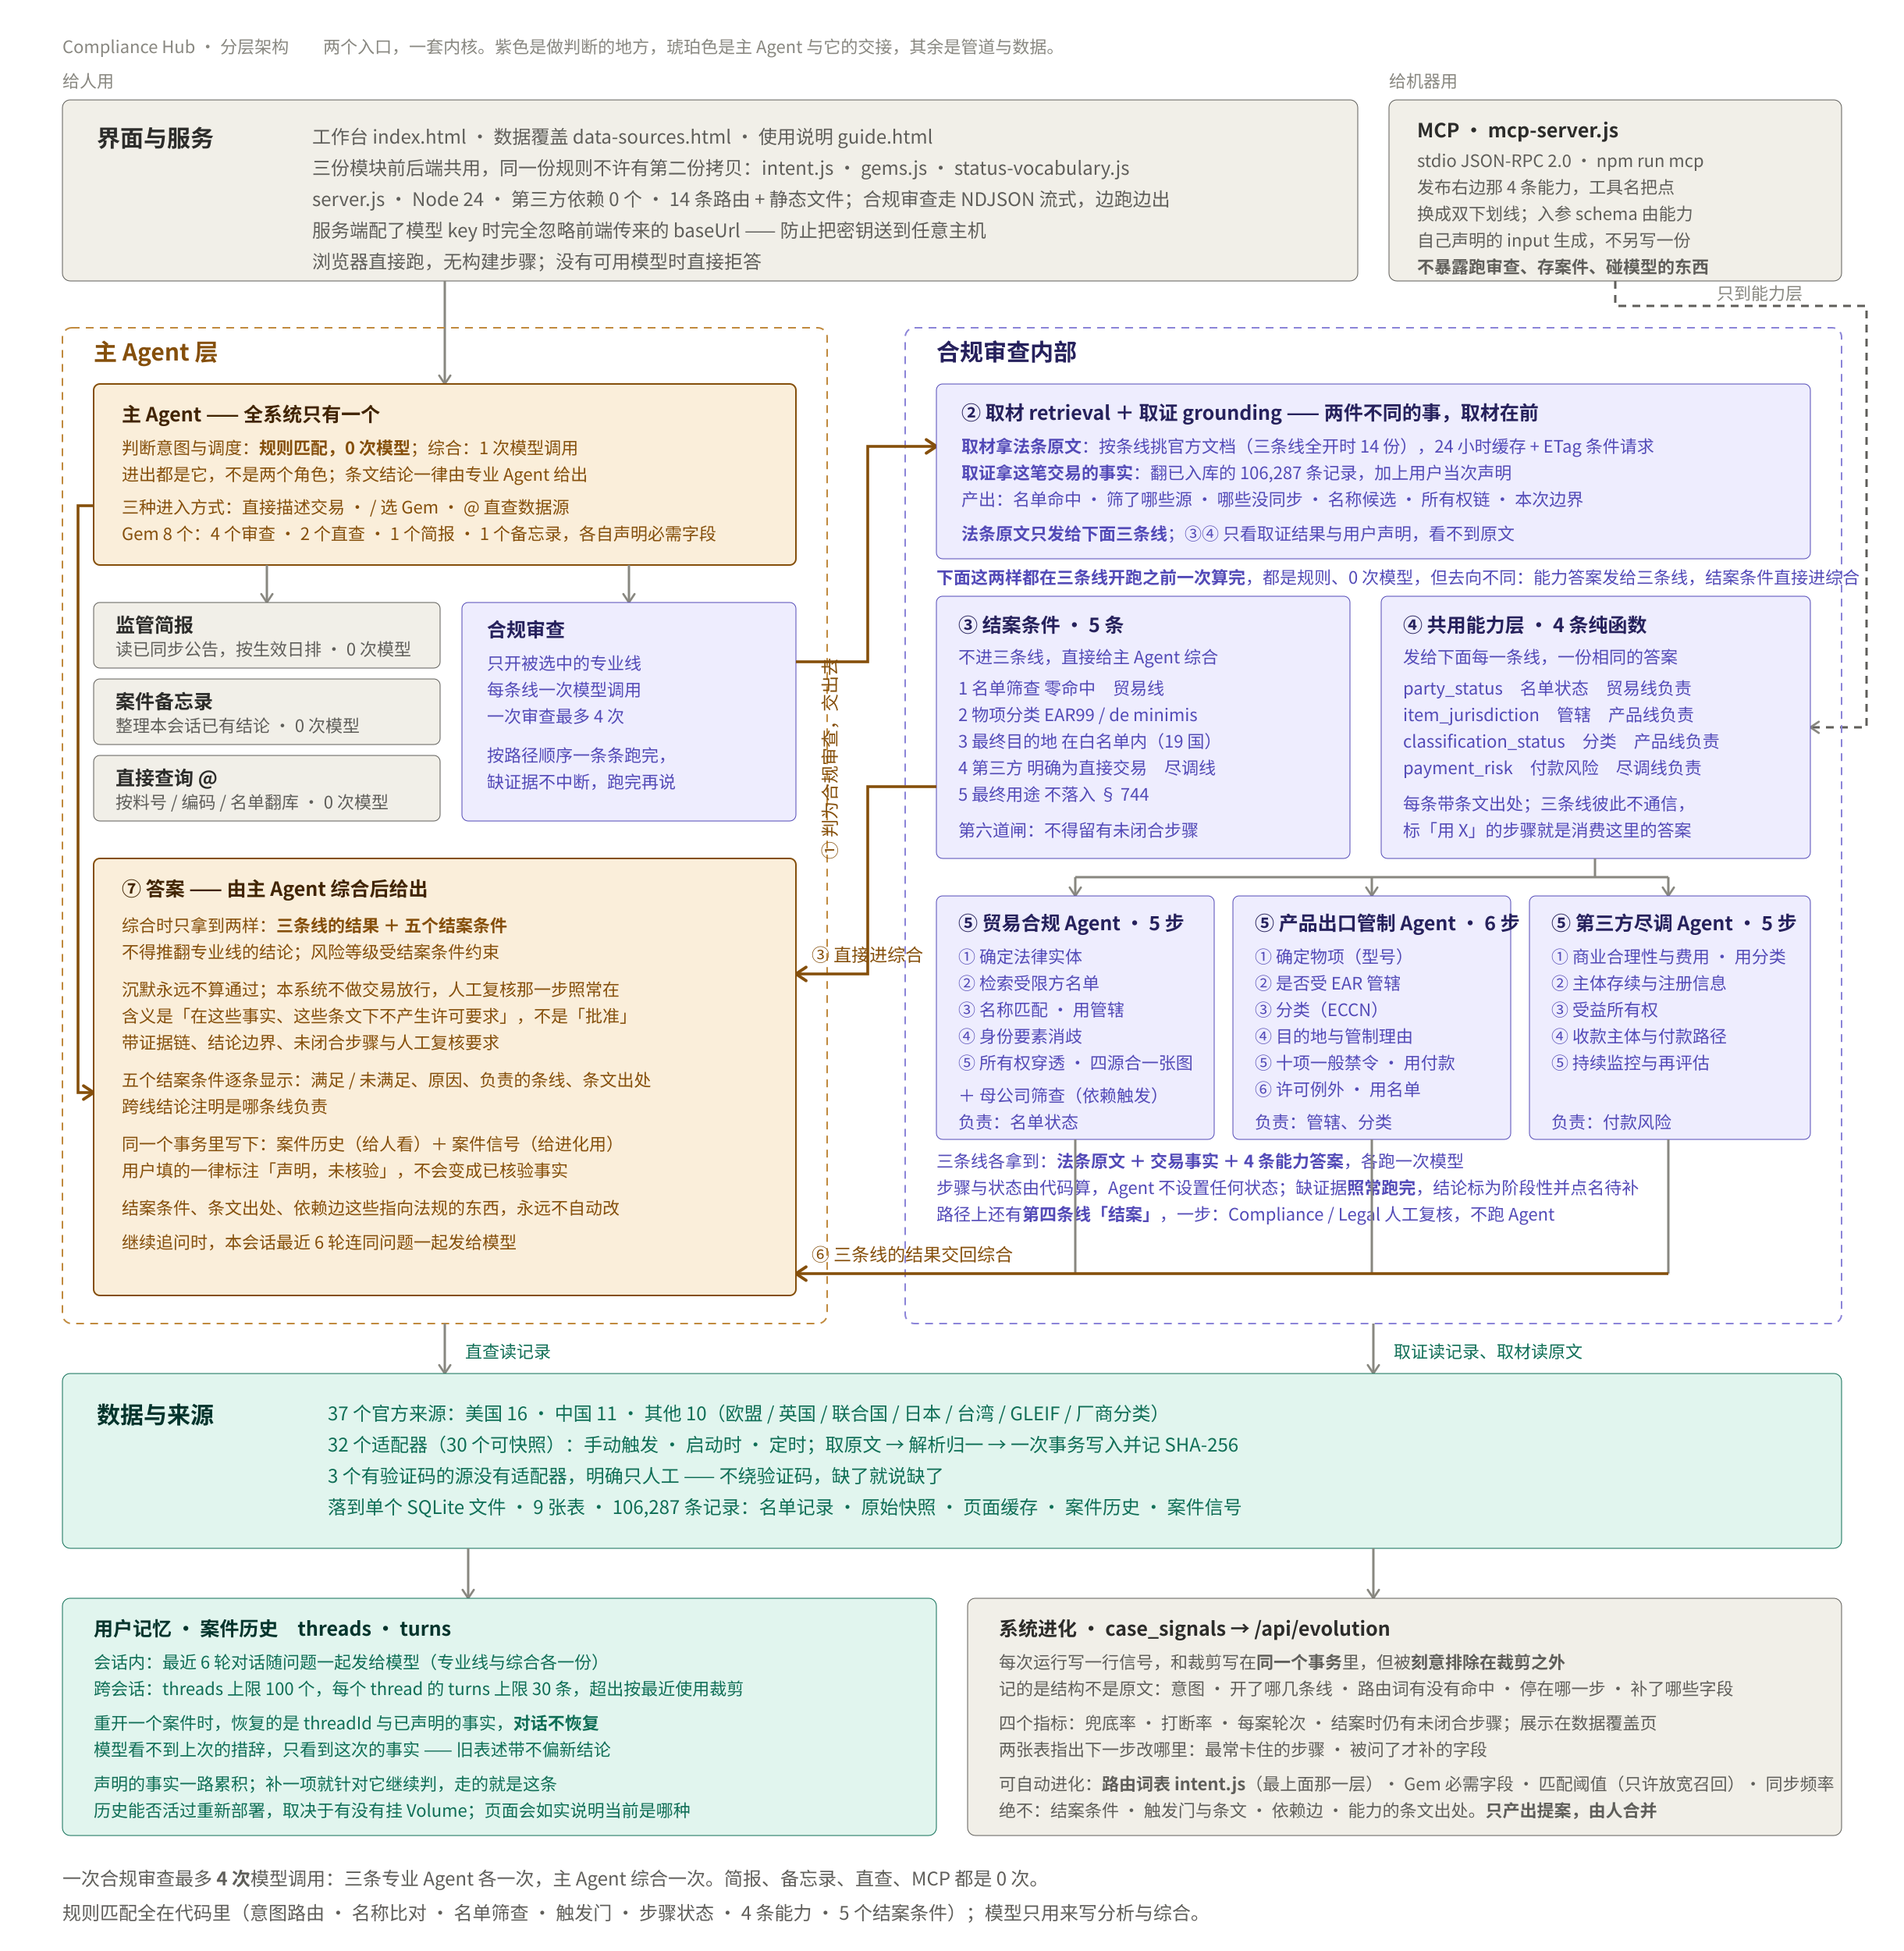
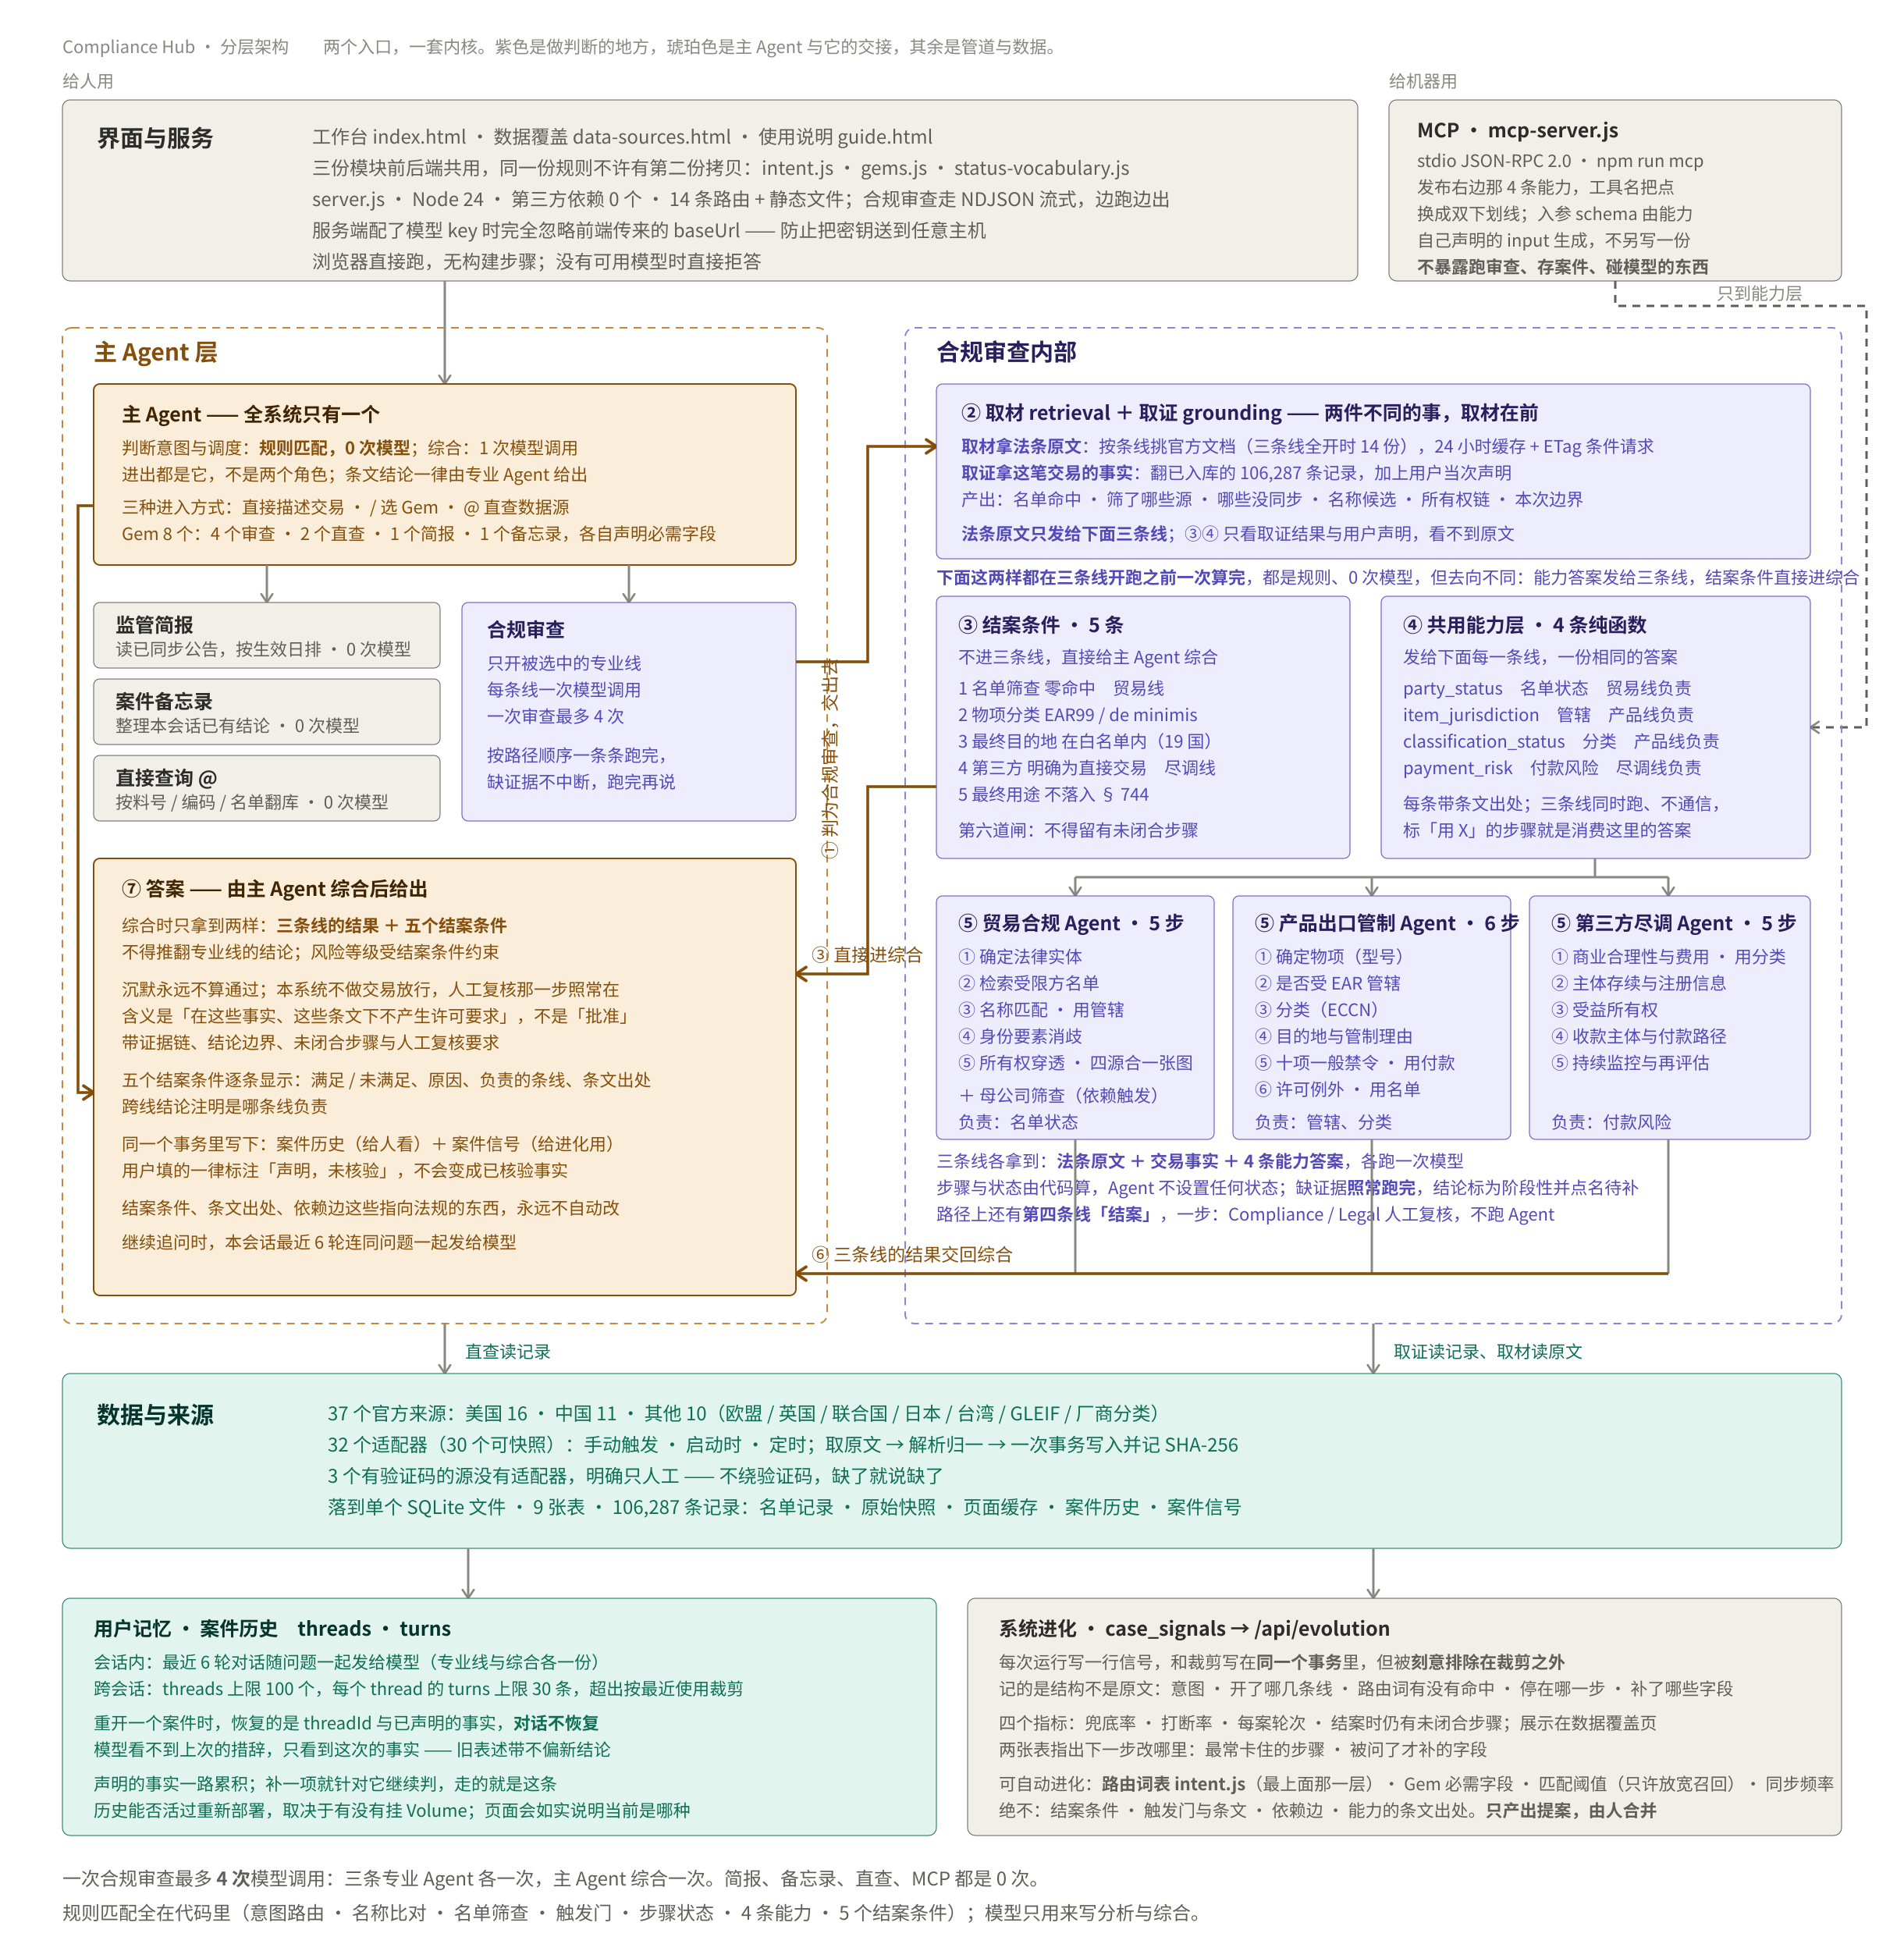
<svg xmlns="http://www.w3.org/2000/svg" width="1220" height="1250" viewBox="0 0 1220 1250" role="img">
  <style>
  svg { background: #ffffff; }
  text { font-family: "PingFang SC", "Hiragino Sans GB", "Microsoft YaHei", "Noto Sans CJK SC", -apple-system, "Segoe UI", sans-serif; }
  .layer { font-size: 15px; font-weight: 600; }
  .sub { font-size: 12.5px; font-weight: 600; }
  .ts { font-size: 12px; font-weight: 400; }
  .tn { font-size: 11px; font-weight: 400; }
  .note { font-size: 12px; fill: #5F5E5A; }
  .side { font-size: 11px; fill: #888780; }
  .arr { stroke: #888780; stroke-width: 1.5; fill: none; }
  .arr-hand { stroke: #854F0B; stroke-width: 1.8; fill: none; }
  .arr-mcp { stroke: #5F5E5A; stroke-width: 1.5; fill: none; stroke-dasharray: 5 4; }
  .lbl-hand { font-size: 11.5px; font-weight: 500; fill: #854F0B; }
  .band { fill: none; stroke-width: 1; stroke-dasharray: 5 4; }
  .c-gray rect { fill: #F1EFE8; stroke: #5F5E5A; stroke-width: 0.5; }
  .c-gray .layer, .c-gray .sub { fill: #2C2C2A; } .c-gray .ts, .c-gray .tn { fill: #5F5E5A; }
  .c-purple rect { fill: #EEEDFE; stroke: #534AB7; stroke-width: 0.5; }
  .c-purple .layer, .c-purple .sub { fill: #26215C; } .c-purple .ts, .c-purple .tn { fill: #534AB7; }
  .c-amber rect { fill: #FAEEDA; stroke: #854F0B; stroke-width: 1; }
  .c-amber .layer, .c-amber .sub { fill: #412402; } .c-amber .ts, .c-amber .tn { fill: #854F0B; }
  .c-teal rect { fill: #E1F5EE; stroke: #0F6E56; stroke-width: 0.5; }
  .c-teal .layer, .c-teal .sub { fill: #04342C; } .c-teal .ts, .c-teal .tn { fill: #0F6E56; }
</style>
  <defs>
    <marker id="a" viewBox="0 0 10 10" refX="8" refY="5" markerWidth="6" markerHeight="6" orient="auto-start-reverse">
      <path d="M2 1L8 5L2 9" fill="none" stroke="#888780" stroke-width="1.5" stroke-linecap="round" stroke-linejoin="round" />
    </marker>
    <marker id="ah" viewBox="0 0 10 10" refX="8" refY="5" markerWidth="6" markerHeight="6" orient="auto-start-reverse">
      <path d="M2 1L8 5L2 9" fill="none" stroke="#854F0B" stroke-width="1.8" stroke-linecap="round" stroke-linejoin="round" />
    </marker>
  </defs>
  <text class="side" x="40" y="34">Compliance Hub · 分层架构　　两个入口，一套内核。紫色是做判断的地方，琥珀色是主 Agent 与它的交接，其余是管道与数据。</text>
  <text class="side" x="40" y="56">给人用</text>
  <g class="c-gray">
    <rect x="40" y="64" width="830" height="116" rx="5" />
    <text class="layer" x="62" y="94">界面与服务</text>
    <text class="ts" x="200" y="92">工作台 index.html · 数据覆盖 data-sources.html · 使用说明 guide.html</text>
    <text class="ts" x="200" y="112">三份模块前后端共用，同一份规则不许有第二份拷贝：intent.js · gems.js · status-vocabulary.js</text>
    <text class="ts" x="200" y="132">server.js · Node 24 · 第三方依赖 0 个 · 14 条路由 + 静态文件；合规审查走 NDJSON 流式，边跑边出</text>
    <text class="ts" x="200" y="152">服务端配了模型 key 时完全忽略前端传来的 baseUrl —— 防止把密钥送到任意主机</text>
    <text class="ts" x="200" y="172">浏览器直接跑，无构建步骤；没有可用模型时直接拒答</text>
  </g>
  <text class="side" x="890" y="56">给机器用</text>
  <g class="c-gray">
    <rect x="890" y="64" width="290" height="116" rx="5" />
    <text class="sub" x="908" y="88">MCP · mcp-server.js</text>
    <text class="tn" x="908" y="107">stdio JSON-RPC 2.0 · npm run mcp</text>
    <text class="tn" x="908" y="124">发布右边那 4 条能力，工具名把点</text>
    <text class="tn" x="908" y="141">换成双下划线；入参 schema 由能力</text>
    <text class="tn" x="908" y="158">自己声明的 input 生成，不另写一份</text>
    <text class="tn" x="908" y="175">
      <tspan font-weight="600">不暴露跑审查、存案件、碰模型的东西</tspan>
    </text>
  </g>
  <path class="arr" d="M285 180 V246" marker-end="url(#a)" />
  <path class="arr-mcp" d="M1035 180 V196 H1196 V466 H1160" marker-end="url(#a)" />
  <text class="side" x="1100" y="192">只到能力层</text>
  <rect class="band" x="40" y="210" width="490" height="638" rx="6" stroke="#C08A3E" />
  <text class="layer" x="60" y="231" fill="#854F0B">主 Agent 层</text>
  <rect class="band" x="580" y="210" width="600" height="638" rx="6" stroke="#8B84D8" />
  <text class="layer" x="600" y="231" fill="#26215C">合规审查内部</text>
  <g class="c-amber">
    <rect x="60" y="246" width="450" height="116" rx="4" />
    <text class="sub" x="78" y="270">主 Agent —— 全系统只有一个</text>
    <text class="tn" x="78" y="291">判断意图与调度：<tspan font-weight="600">规则匹配，0 次模型</tspan>；综合：1 次模型调用</text>
    <text class="tn" x="78" y="308">进出都是它，不是两个角色；条文结论一律由专业 Agent 给出</text>
    <text class="tn" x="78" y="329">三种进入方式：直接描述交易 · / 选 Gem · @ 直查数据源</text>
    <text class="tn" x="78" y="346">Gem 8 个：4 个审查 · 2 个直查 · 1 个简报 · 1 个备忘录，各自声明必需字段</text>
  </g>
  <path class="arr" d="M171 362 V386" marker-end="url(#a)" />
  <path class="arr" d="M403 362 V386" marker-end="url(#a)" />
  <g class="c-gray">
    <rect x="60" y="386" width="222" height="42" rx="4" />
    <text class="sub" x="74" y="405">监管简报</text>
    <text class="tn" x="74" y="420">读已同步公告，按生效日排 · 0 次模型</text>
  </g>
  <g class="c-gray">
    <rect x="60" y="435" width="222" height="42" rx="4" />
    <text class="sub" x="74" y="454">案件备忘录</text>
    <text class="tn" x="74" y="469">整理本会话已有结论 · 0 次模型</text>
  </g>
  <g class="c-gray">
    <rect x="60" y="484" width="222" height="42" rx="4" />
    <text class="sub" x="74" y="503">直接查询 @</text>
    <text class="tn" x="74" y="518">按料号 / 编码 / 名单翻库 · 0 次模型</text>
  </g>
  <g class="c-purple">
    <rect x="296" y="386" width="214" height="140" rx="4" />
    <text class="sub" x="312" y="408">合规审查</text>
    <text class="tn" x="312" y="429">只开被选中的专业线</text>
    <text class="tn" x="312" y="446">每条线一次模型调用</text>
    <text class="tn" x="312" y="463">一次审查最多 4 次</text>
    <text class="tn" x="312" y="488">按路径顺序一条条跑完，</text>
    <text class="tn" x="312" y="505">缺证据不中断，跑完再说</text>
  </g>
  <path class="arr-hand" d="M510 424 H556 V286 H600" marker-end="url(#ah)" />
  <text class="lbl-hand" transform="rotate(-90 536 486)" x="536" y="486" text-anchor="middle">① 判为合规审查，交出去</text>
  <g class="c-purple">
    <rect x="600" y="246" width="560" height="112" rx="4" />
    <text class="sub" x="616" y="269">② 取材 retrieval ＋ 取证 grounding —— 两件不同的事，取材在前</text>
    <text class="tn" x="616" y="290">
      <tspan font-weight="600">取材拿法条原文</tspan>：按条线挑官方文档（三条线全开时 14 份），24 小时缓存 + ETag 条件请求</text>
    <text class="tn" x="616" y="307">
      <tspan font-weight="600">取证拿这笔交易的事实</tspan>：翻已入库的 106,287 条记录，加上用户当次声明</text>
    <text class="tn" x="616" y="324">　产出：名单命中 · 筛了哪些源 · 哪些没同步 · 名称候选 · 所有权链 · 本次边界</text>
    <text class="tn" x="616" y="346">
      <tspan font-weight="600">法条原文只发给下面三条线</tspan>；③④ 只看取证结果与用户声明，看不到原文</text>
  </g>
  <text class="tn" x="600" y="374" fill="#534AB7">
    <tspan font-weight="600">下面这两样都在三条线开跑之前一次算完</tspan>，都是规则、0 次模型，但去向不同：能力答案发给三条线，结案条件直接进综合</text>
  <g class="c-purple">
    <rect x="600" y="382" width="265" height="168" rx="4" />
    <text class="sub" x="614" y="405">③ 结案条件 · 5 条</text>
    <text class="tn" x="614" y="425">不进三条线，直接给主 Agent 综合</text>
    <text class="tn" x="614" y="445">1 名单筛查 零命中　贸易线</text>
    <text class="tn" x="614" y="462">2 物项分类 EAR99 / de minimis</text>
    <text class="tn" x="614" y="479">3 最终目的地 在白名单内（19 国）</text>
    <text class="tn" x="614" y="496">4 第三方 明确为直接交易　尽调线</text>
    <text class="tn" x="614" y="513">5 最终用途 不落入 § 744</text>
    <text class="tn" x="614" y="536">第六道闸：不得留有未闭合步骤</text>
  </g>
  <g class="c-purple">
    <rect x="885" y="382" width="275" height="168" rx="4" />
    <text class="sub" x="899" y="405">④ 共用能力层 · 4 条纯函数</text>
    <text class="tn" x="899" y="425">发给下面每一条线，一份相同的答案</text>
    <text class="tn" x="899" y="445">party_status　名单状态　贸易线负责</text>
    <text class="tn" x="899" y="462">item_jurisdiction　管辖　产品线负责</text>
    <text class="tn" x="899" y="479">classification_status　分类　产品线负责</text>
    <text class="tn" x="899" y="496">payment_risk　付款风险　尽调线负责</text>
-     <text class="tn" x="899" y="519">每条带条文出处；三条线彼此不通信，</text>
+     <text class="tn" x="899" y="519">每条带条文出处；三条线同时跑、不通信，</text>
    <text class="tn" x="899" y="536">标「用 X」的步骤就是消费这里的答案</text>
  </g>
  <path class="arr" d="M1022 550 V562" />
  <path class="arr" d="M689 562 H1069" />
  <path class="arr" d="M689 562 V574" marker-end="url(#a)" />
  <path class="arr" d="M879 562 V574" marker-end="url(#a)" />
  <path class="arr" d="M1069 562 V574" marker-end="url(#a)" />
  <g class="c-purple">
    <rect x="600" y="574" width="178" height="156" rx="4" />
    <text class="sub" x="614" y="596">⑤ 贸易合规 Agent · 5 步</text>
    <text class="tn" x="614" y="617">① 确定法律实体</text>
    <text class="tn" x="614" y="634">② 检索受限方名单</text>
    <text class="tn" x="614" y="651">③ 名称匹配 · 用管辖</text>
    <text class="tn" x="614" y="668">④ 身份要素消歧</text>
    <text class="tn" x="614" y="685">⑤ 所有权穿透 · 四源合一张图</text>
    <text class="tn" x="614" y="706">＋ 母公司筛查（依赖触发）</text>
    <text class="tn" x="614" y="723">负责：名单状态</text>
  </g>
  <g class="c-purple">
    <rect x="790" y="574" width="178" height="156" rx="4" />
    <text class="sub" x="804" y="596">⑤ 产品出口管制 Agent · 6 步</text>
    <text class="tn" x="804" y="617">① 确定物项（型号）</text>
    <text class="tn" x="804" y="634">② 是否受 EAR 管辖</text>
    <text class="tn" x="804" y="651">③ 分类（ECCN）</text>
    <text class="tn" x="804" y="668">④ 目的地与管制理由</text>
    <text class="tn" x="804" y="685">⑤ 十项一般禁令 · 用付款</text>
    <text class="tn" x="804" y="702">⑥ 许可例外 · 用名单</text>
    <text class="tn" x="804" y="723">负责：管辖、分类</text>
  </g>
  <g class="c-purple">
    <rect x="980" y="574" width="180" height="156" rx="4" />
    <text class="sub" x="994" y="596">⑤ 第三方尽调 Agent · 5 步</text>
    <text class="tn" x="994" y="617">① 商业合理性与费用 · 用分类</text>
    <text class="tn" x="994" y="634">② 主体存续与注册信息</text>
    <text class="tn" x="994" y="651">③ 受益所有权</text>
    <text class="tn" x="994" y="668">④ 收款主体与付款路径</text>
    <text class="tn" x="994" y="685">⑤ 持续监控与再评估</text>
    <text class="tn" x="994" y="723">负责：付款风险</text>
  </g>
  <text class="tn" x="600" y="748" fill="#534AB7">三条线各拿到：<tspan font-weight="600">法条原文 ＋ 交易事实 ＋ 4 条能力答案</tspan>，各跑一次模型</text>
  <text class="tn" x="600" y="765" fill="#534AB7">步骤与状态由代码算，Agent 不设置任何状态；缺证据<tspan font-weight="600">照常跑完</tspan>，结论标为阶段性并点名待补</text>
  <text class="tn" x="600" y="782" fill="#534AB7">路径上还有<tspan font-weight="600">第四条线「结案」</tspan>，一步：Compliance / Legal 人工复核，不跑 Agent</text>
  <path class="arr" d="M689 730 V816" />
  <path class="arr" d="M879 730 V816" />
  <path class="arr" d="M1069 730 V816" />
  <path class="arr-hand" d="M1069 816 H510" marker-end="url(#ah)" />
  <text class="lbl-hand" x="520" y="808">⑥ 三条线的结果交回综合</text>
  <path class="arr-hand" d="M600 504 H556 V624 H510" marker-end="url(#ah)" />
  <text class="lbl-hand" x="520" y="616">③ 直接进综合</text>
  <path class="arr-hand" d="M60 324 H50 V700 H60" marker-end="url(#ah)" />
  <g class="c-amber">
    <rect x="60" y="550" width="450" height="280" rx="4" />
    <text class="sub" x="78" y="574">⑦ 答案 —— 由主 Agent 综合后给出</text>
    <text class="tn" x="78" y="597">综合时只拿到两样：<tspan font-weight="600">三条线的结果 ＋ 五个结案条件</tspan>
    </text>
    <text class="tn" x="78" y="614">不得推翻专业线的结论；风险等级受结案条件约束</text>
    <text class="tn" x="78" y="638">沉默永远不算通过；本系统不做交易放行，人工复核那一步照常在</text>
    <text class="tn" x="78" y="655">含义是「在这些事实、这些条文下不产生许可要求」，不是「批准」</text>
    <text class="tn" x="78" y="672">带证据链、结论边界、未闭合步骤与人工复核要求</text>
    <text class="tn" x="78" y="696">五个结案条件逐条显示：满足 / 未满足、原因、负责的条线、条文出处</text>
    <text class="tn" x="78" y="713">跨线结论注明是哪条线负责</text>
    <text class="tn" x="78" y="737">同一个事务里写下：案件历史（给人看）＋ 案件信号（给进化用）</text>
    <text class="tn" x="78" y="754">用户填的一律标注「声明，未核验」，不会变成已核验事实</text>
    <text class="tn" x="78" y="778">结案条件、条文出处、依赖边这些指向法规的东西，永远不自动改</text>
    <text class="tn" x="78" y="800">继续追问时，本会话最近 6 轮连同问题一起发给模型</text>
  </g>
  <path class="arr" d="M285 848 V880" marker-end="url(#a)" />
  <path class="arr" d="M880 848 V880" marker-end="url(#a)" />
  <text class="tn" x="298" y="870" fill="#0F6E56">直查读记录</text>
  <text class="tn" x="893" y="870" fill="#0F6E56">取证读记录、取材读原文</text>
  <g class="c-teal">
    <rect x="40" y="880" width="1140" height="112" rx="5" />
    <text class="layer" x="62" y="912">数据与来源</text>
    <text class="ts" x="210" y="910">37 个官方来源：美国 16 · 中国 11 · 其他 10（欧盟 / 英国 / 联合国 / 日本 / 台湾 / GLEIF / 厂商分类）</text>
    <text class="ts" x="210" y="930">32 个适配器（30 个可快照）：手动触发 · 启动时 · 定时；取原文 → 解析归一 → 一次事务写入并记 SHA-256</text>
    <text class="ts" x="210" y="950">3 个有验证码的源没有适配器，明确只人工 —— 不绕验证码，缺了就说缺了</text>
    <text class="ts" x="210" y="970">落到单个 SQLite 文件 · 9 张表 · 106,287 条记录：名单记录 · 原始快照 · 页面缓存 · 案件历史 · 案件信号</text>
  </g>
  <path class="arr" d="M300 992 V1024" marker-end="url(#a)" />
  <path class="arr" d="M880 992 V1024" marker-end="url(#a)" />
  <g class="c-teal">
    <rect x="40" y="1024" width="560" height="152" rx="5" />
    <text class="sub" x="60" y="1048">用户记忆 · 案件历史　threads · turns</text>
    <text class="tn" x="60" y="1069">会话内：最近 6 轮对话随问题一起发给模型（专业线与综合各一份）</text>
    <text class="tn" x="60" y="1086">跨会话：threads 上限 100 个，每个 thread 的 turns 上限 30 条，超出按最近使用裁剪</text>
    <text class="tn" x="60" y="1108">重开一个案件时，恢复的是 threadId 与已声明的事实，<tspan font-weight="600">对话不恢复</tspan>
    </text>
    <text class="tn" x="60" y="1125">　模型看不到上次的措辞，只看到这次的事实 —— 旧表述带不偏新结论</text>
    <text class="tn" x="60" y="1147">声明的事实一路累积；补一项就针对它继续判，走的就是这条</text>
    <text class="tn" x="60" y="1164">历史能否活过重新部署，取决于有没有挂 Volume；页面会如实说明当前是哪种</text>
  </g>
  <g class="c-gray">
    <rect x="620" y="1024" width="560" height="152" rx="5" />
    <text class="sub" x="640" y="1048">系统进化 · case_signals → /api/evolution</text>
    <text class="tn" x="640" y="1069">每次运行写一行信号，和裁剪写在<tspan font-weight="600">同一个事务</tspan>里，但被<tspan font-weight="600">刻意排除在裁剪之外</tspan>
    </text>
    <text class="tn" x="640" y="1086">记的是结构不是原文：意图 · 开了哪几条线 · 路由词有没有命中 · 停在哪一步 · 补了哪些字段</text>
    <text class="tn" x="640" y="1108">四个指标：兜底率 · 打断率 · 每案轮次 · 结案时仍有未闭合步骤；展示在数据覆盖页</text>
    <text class="tn" x="640" y="1125">两张表指出下一步改哪里：最常卡住的步骤 · 被问了才补的字段</text>
    <text class="tn" x="640" y="1147">可自动进化：<tspan font-weight="600">路由词表 intent.js</tspan>（最上面那一层）· Gem 必需字段 · 匹配阈值（只许放宽召回）· 同步频率</text>
    <text class="tn" x="640" y="1164">绝不：结案条件 · 触发门与条文 · 依赖边 · 能力的条文出处。<tspan font-weight="600">只产出提案，由人合并</tspan>
    </text>
  </g>
  <text class="note" x="40" y="1208">一次合规审查最多 <tspan font-weight="600">4 次</tspan>模型调用：三条专业 Agent 各一次，主 Agent 综合一次。简报、备忘录、直查、MCP 都是 0 次。</text>
  <text class="note" x="40" y="1230">规则匹配全在代码里（意图路由 · 名称比对 · 名单筛查 · 触发门 · 步骤状态 · 4 条能力 · 5 个结案条件）；模型只用来写分析与综合。</text>
</svg>
